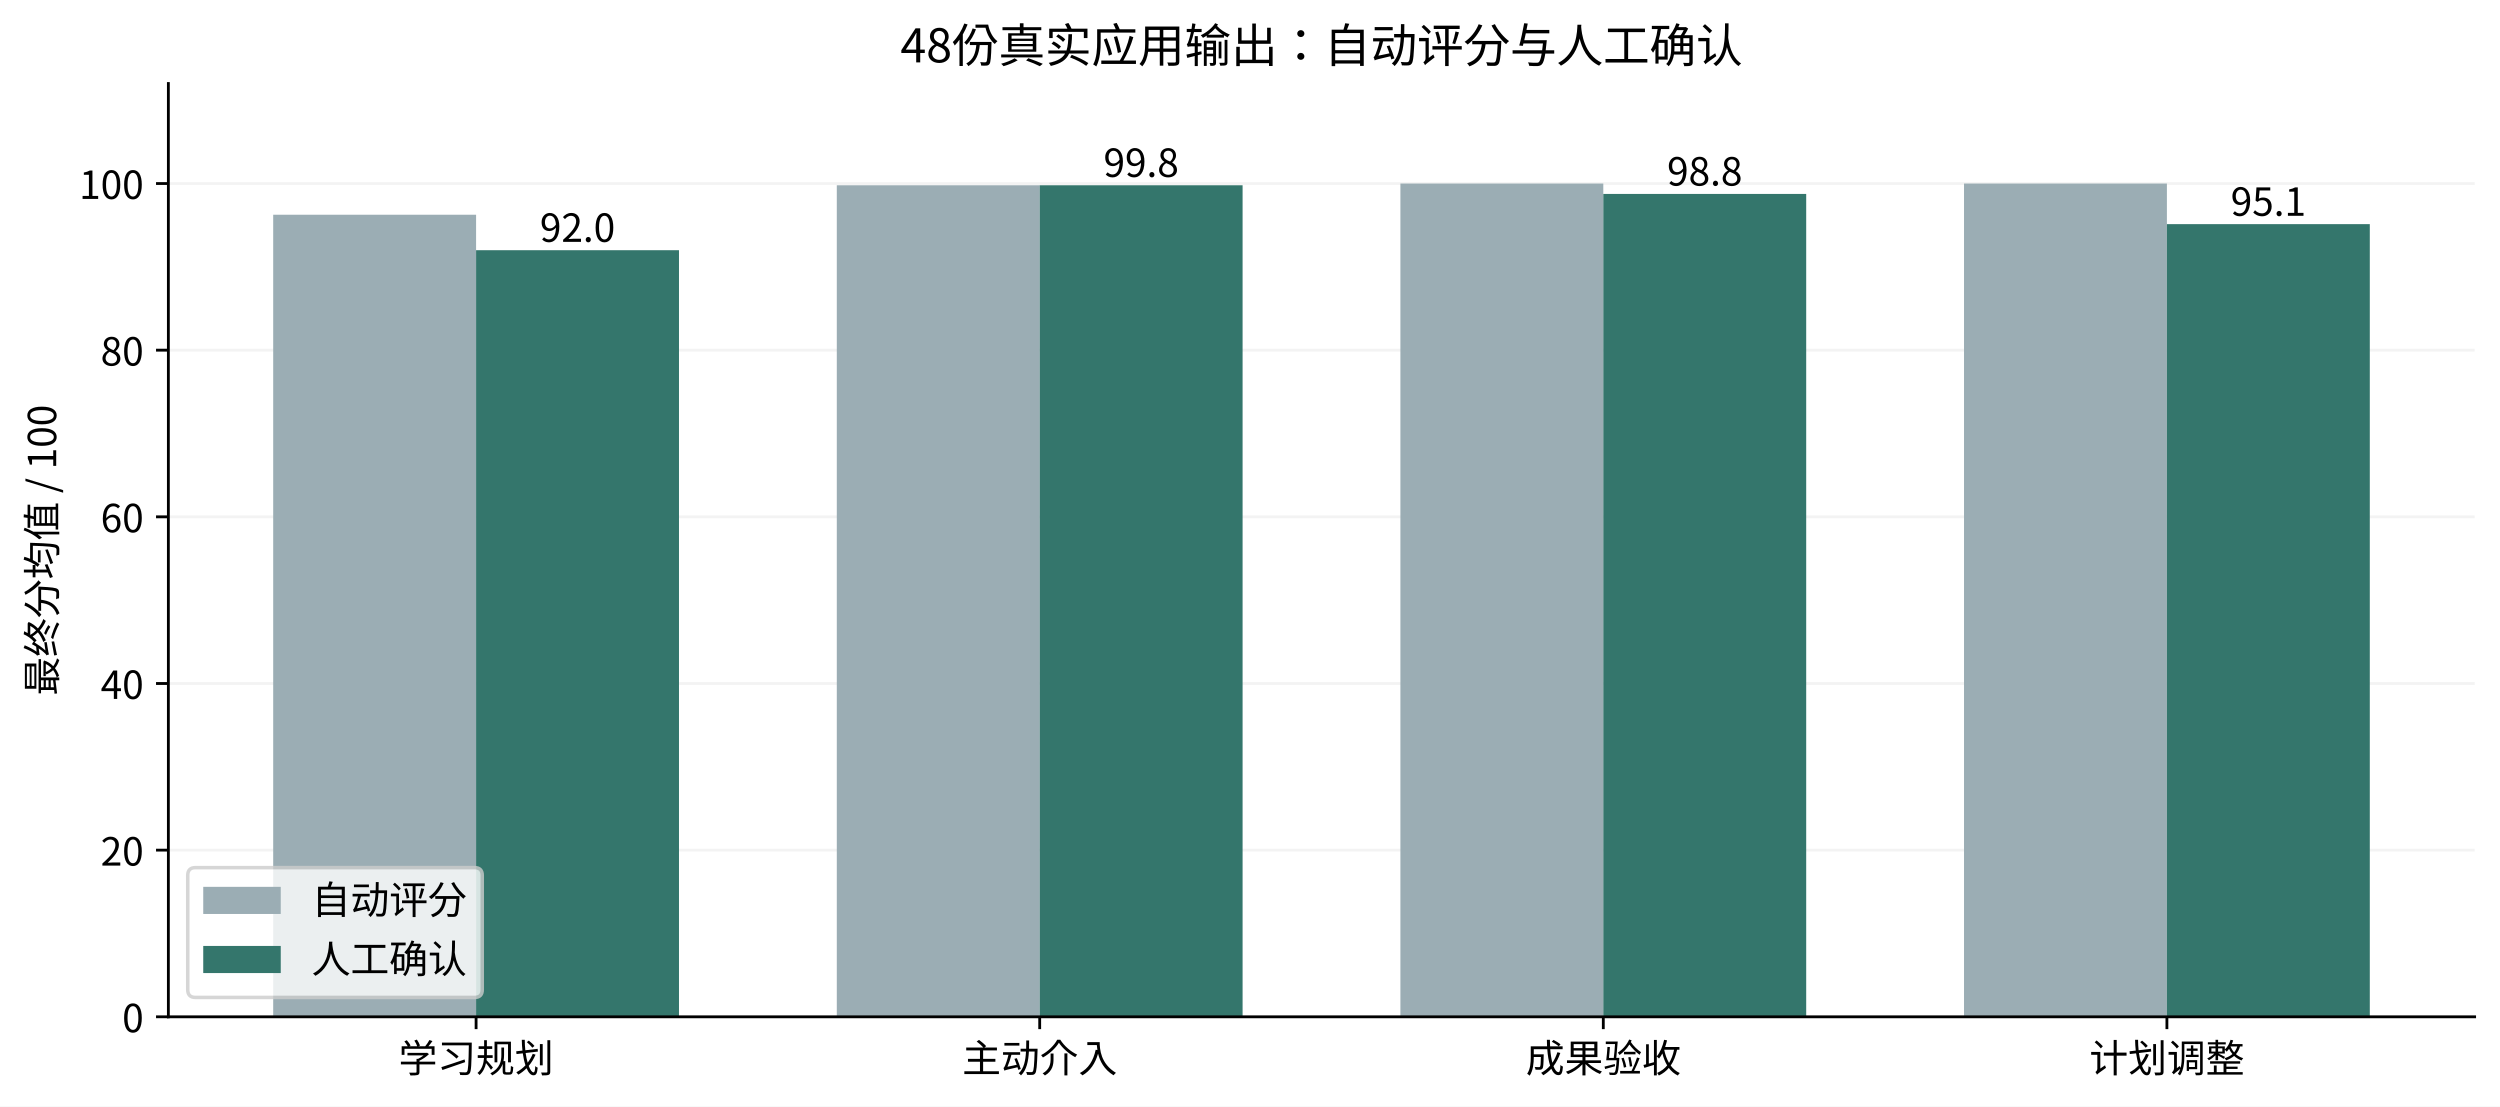
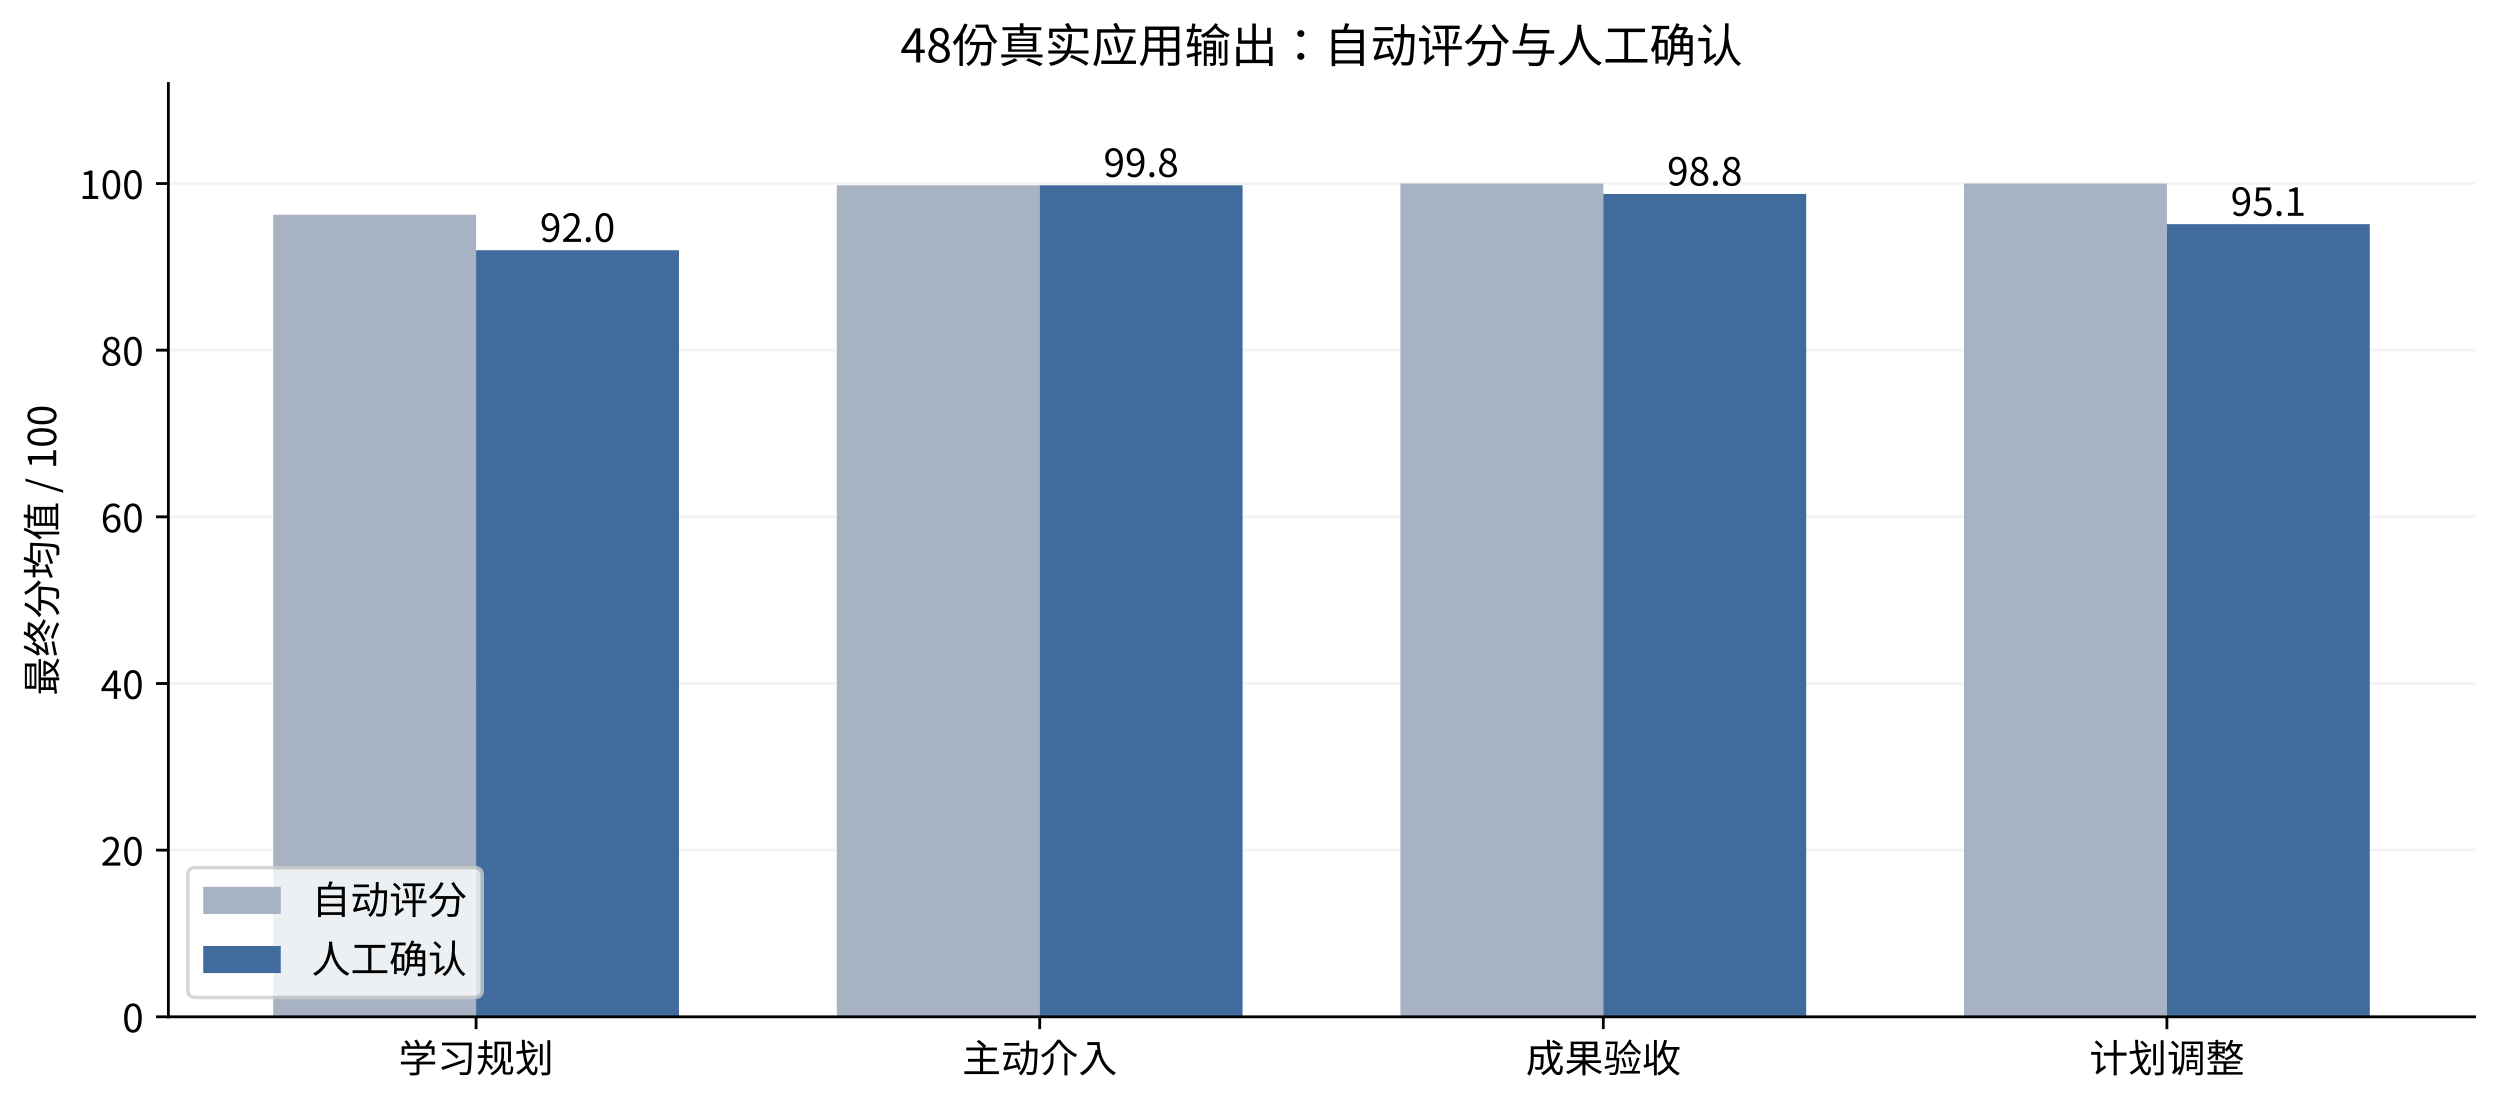
<svg xmlns="http://www.w3.org/2000/svg" xmlns:xlink="http://www.w3.org/1999/xlink" width="709.63pt" height="314.101pt" viewBox="0 0 709.63 314.101" version="1.1">
  <defs>
    <style type="text/css">*{stroke-linejoin: round; stroke-linecap: butt}</style>
  </defs>
  <g id="figure_1">
    <g id="patch_1">
-       <path d="M 0 314.101  L 709.63 314.101  L 709.63 0  L 0 0  z " style="fill: #ffffff" />
+       <path d="M 0 314.101 L 709.63 314.101 L 709.63 0 L 0 0 z " style="fill: #ffffff" />
    </g>
    <g id="axes_1">
      <g id="patch_2">
-         <path d="M 47.79 288.626  L 702.43 288.626  L 702.43 23.706  L 47.79 23.706  z " style="fill: #ffffff" />
+         <path d="M 47.79 288.626 L 702.43 288.626 L 702.43 23.706 L 47.79 23.706 z " style="fill: #ffffff" />
      </g>
      <g id="matplotlib.axis_1">
        <g id="xtick_1">
          <g id="line2d_1">
            <defs>
-               <path id="m852fcafc82" d="M 0 0  L 0 3.5  " style="stroke: #000000; stroke-width: 0.8" />
+               <path id="mf18a9b9de2" d="M 0 0 L 0 3.5 " style="stroke: #000000; stroke-width: 0.8" />
            </defs>
            <g>
-               <use xlink:href="#m852fcafc82" x="135.139" y="288.626" style="stroke: #000000; stroke-width: 0.8" />
+               <use xlink:href="#mf18a9b9de2" x="135.139" y="288.626" style="stroke: #000000; stroke-width: 0.8" />
            </g>
          </g>
          <g id="text_1">
            <text style="font-size: 11px; font-family: 'Noto Sans CJK JP'; text-anchor: middle" x="135.139" y="304.382" transform="rotate(-0 135.1393 304.3817)">学习规划</text>
          </g>
        </g>
        <g id="xtick_2">
          <g id="line2d_2">
            <g>
-               <use xlink:href="#m852fcafc82" x="295.12" y="288.626" style="stroke: #000000; stroke-width: 0.8" />
+               <use xlink:href="#mf18a9b9de2" x="295.12" y="288.626" style="stroke: #000000; stroke-width: 0.8" />
            </g>
          </g>
          <g id="text_2">
            <text style="font-size: 11px; font-family: 'Noto Sans CJK JP'; text-anchor: middle" x="295.12" y="304.382" transform="rotate(-0 295.1198 304.3817)">主动介入</text>
          </g>
        </g>
        <g id="xtick_3">
          <g id="line2d_3">
            <g>
-               <use xlink:href="#m852fcafc82" x="455.1" y="288.626" style="stroke: #000000; stroke-width: 0.8" />
+               <use xlink:href="#mf18a9b9de2" x="455.1" y="288.626" style="stroke: #000000; stroke-width: 0.8" />
            </g>
          </g>
          <g id="text_3">
            <text style="font-size: 11px; font-family: 'Noto Sans CJK JP'; text-anchor: middle" x="455.1" y="304.382" transform="rotate(-0 455.1002 304.3817)">成果验收</text>
          </g>
        </g>
        <g id="xtick_4">
          <g id="line2d_4">
            <g>
-               <use xlink:href="#m852fcafc82" x="615.081" y="288.626" style="stroke: #000000; stroke-width: 0.8" />
+               <use xlink:href="#mf18a9b9de2" x="615.081" y="288.626" style="stroke: #000000; stroke-width: 0.8" />
            </g>
          </g>
          <g id="text_4">
            <text style="font-size: 11px; font-family: 'Noto Sans CJK JP'; text-anchor: middle" x="615.081" y="304.382" transform="rotate(-0 615.0807 304.3817)">计划调整</text>
          </g>
        </g>
      </g>
      <g id="matplotlib.axis_2">
        <g id="ytick_1">
          <g id="line2d_5">
-             <path d="M 47.79 288.626  L 702.43 288.626  " clip-path="url(#pb83b4dc4ef)" style="fill: none; stroke: #b0b0b0; stroke-opacity: 0.15; stroke-width: 0.8; stroke-linecap: square" />
+             <path d="M 47.79 288.626 L 702.43 288.626 " clip-path="url(#pef8b06eaf9)" style="fill: none; stroke: #b0b0b0; stroke-opacity: 0.15; stroke-width: 0.8; stroke-linecap: square" />
          </g>
          <g id="line2d_6">
            <defs>
-               <path id="m0b7a273e11" d="M 0 0  L -3.5 0  " style="stroke: #000000; stroke-width: 0.8" />
+               <path id="m89705dd185" d="M 0 0 L -3.5 0 " style="stroke: #000000; stroke-width: 0.8" />
            </defs>
            <g>
-               <use xlink:href="#m0b7a273e11" x="47.79" y="288.626" style="stroke: #000000; stroke-width: 0.8" />
+               <use xlink:href="#m89705dd185" x="47.79" y="288.626" style="stroke: #000000; stroke-width: 0.8" />
            </g>
          </g>
          <g id="text_5">
            <text style="font-size: 11px; font-family: 'Noto Sans CJK JP'; text-anchor: end" x="40.79" y="293.004" transform="rotate(-0 40.79 293.004)">0</text>
          </g>
        </g>
        <g id="ytick_2">
          <g id="line2d_7">
-             <path d="M 47.79 241.319  L 702.43 241.319  " clip-path="url(#pb83b4dc4ef)" style="fill: none; stroke: #b0b0b0; stroke-opacity: 0.15; stroke-width: 0.8; stroke-linecap: square" />
+             <path d="M 47.79 241.319 L 702.43 241.319 " clip-path="url(#pef8b06eaf9)" style="fill: none; stroke: #b0b0b0; stroke-opacity: 0.15; stroke-width: 0.8; stroke-linecap: square" />
          </g>
          <g id="line2d_8">
            <g>
-               <use xlink:href="#m0b7a273e11" x="47.79" y="241.319" style="stroke: #000000; stroke-width: 0.8" />
+               <use xlink:href="#m89705dd185" x="47.79" y="241.319" style="stroke: #000000; stroke-width: 0.8" />
            </g>
          </g>
          <g id="text_6">
            <text style="font-size: 11px; font-family: 'Noto Sans CJK JP'; text-anchor: end" x="40.79" y="245.697" transform="rotate(-0 40.79 245.6969)">20</text>
          </g>
        </g>
        <g id="ytick_3">
          <g id="line2d_9">
-             <path d="M 47.79 194.012  L 702.43 194.012  " clip-path="url(#pb83b4dc4ef)" style="fill: none; stroke: #b0b0b0; stroke-opacity: 0.15; stroke-width: 0.8; stroke-linecap: square" />
+             <path d="M 47.79 194.012 L 702.43 194.012 " clip-path="url(#pef8b06eaf9)" style="fill: none; stroke: #b0b0b0; stroke-opacity: 0.15; stroke-width: 0.8; stroke-linecap: square" />
          </g>
          <g id="line2d_10">
            <g>
-               <use xlink:href="#m0b7a273e11" x="47.79" y="194.012" style="stroke: #000000; stroke-width: 0.8" />
+               <use xlink:href="#m89705dd185" x="47.79" y="194.012" style="stroke: #000000; stroke-width: 0.8" />
            </g>
          </g>
          <g id="text_7">
            <text style="font-size: 11px; font-family: 'Noto Sans CJK JP'; text-anchor: end" x="40.79" y="198.39" transform="rotate(-0 40.79 198.3897)">40</text>
          </g>
        </g>
        <g id="ytick_4">
          <g id="line2d_11">
-             <path d="M 47.79 146.705  L 702.43 146.705  " clip-path="url(#pb83b4dc4ef)" style="fill: none; stroke: #b0b0b0; stroke-opacity: 0.15; stroke-width: 0.8; stroke-linecap: square" />
+             <path d="M 47.79 146.705 L 702.43 146.705 " clip-path="url(#pef8b06eaf9)" style="fill: none; stroke: #b0b0b0; stroke-opacity: 0.15; stroke-width: 0.8; stroke-linecap: square" />
          </g>
          <g id="line2d_12">
            <g>
-               <use xlink:href="#m0b7a273e11" x="47.79" y="146.705" style="stroke: #000000; stroke-width: 0.8" />
+               <use xlink:href="#m89705dd185" x="47.79" y="146.705" style="stroke: #000000; stroke-width: 0.8" />
            </g>
          </g>
          <g id="text_8">
            <text style="font-size: 11px; font-family: 'Noto Sans CJK JP'; text-anchor: end" x="40.79" y="151.083" transform="rotate(-0 40.79 151.0826)">60</text>
          </g>
        </g>
        <g id="ytick_5">
          <g id="line2d_13">
-             <path d="M 47.79 99.398  L 702.43 99.398  " clip-path="url(#pb83b4dc4ef)" style="fill: none; stroke: #b0b0b0; stroke-opacity: 0.15; stroke-width: 0.8; stroke-linecap: square" />
+             <path d="M 47.79 99.398 L 702.43 99.398 " clip-path="url(#pef8b06eaf9)" style="fill: none; stroke: #b0b0b0; stroke-opacity: 0.15; stroke-width: 0.8; stroke-linecap: square" />
          </g>
          <g id="line2d_14">
            <g>
-               <use xlink:href="#m0b7a273e11" x="47.79" y="99.398" style="stroke: #000000; stroke-width: 0.8" />
+               <use xlink:href="#m89705dd185" x="47.79" y="99.398" style="stroke: #000000; stroke-width: 0.8" />
            </g>
          </g>
          <g id="text_9">
            <text style="font-size: 11px; font-family: 'Noto Sans CJK JP'; text-anchor: end" x="40.79" y="103.775" transform="rotate(-0 40.79 103.7755)">80</text>
          </g>
        </g>
        <g id="ytick_6">
          <g id="line2d_15">
-             <path d="M 47.79 52.091  L 702.43 52.091  " clip-path="url(#pb83b4dc4ef)" style="fill: none; stroke: #b0b0b0; stroke-opacity: 0.15; stroke-width: 0.8; stroke-linecap: square" />
+             <path d="M 47.79 52.091 L 702.43 52.091 " clip-path="url(#pef8b06eaf9)" style="fill: none; stroke: #b0b0b0; stroke-opacity: 0.15; stroke-width: 0.8; stroke-linecap: square" />
          </g>
          <g id="line2d_16">
            <g>
-               <use xlink:href="#m0b7a273e11" x="47.79" y="52.091" style="stroke: #000000; stroke-width: 0.8" />
+               <use xlink:href="#m89705dd185" x="47.79" y="52.091" style="stroke: #000000; stroke-width: 0.8" />
            </g>
          </g>
          <g id="text_10">
            <text style="font-size: 11px; font-family: 'Noto Sans CJK JP'; text-anchor: end" x="40.79" y="56.468" transform="rotate(-0 40.79 56.46832)">100</text>
          </g>
        </g>
        <g id="text_11">
          <text style="font-size: 11px; font-family: 'Noto Sans CJK JP'; text-anchor: middle" x="15.955" y="156.166" transform="rotate(-90 15.95531 156.1664)">最终分均值 / 100</text>
        </g>
      </g>
      <g id="patch_3">
-         <path d="M 77.546 288.626  L 135.139 288.626  L 135.139 60.961  L 77.546 60.961  z " clip-path="url(#pb83b4dc4ef)" style="fill: #9badb4" />
+         <path d="M 77.546 288.626 L 135.139 288.626 L 135.139 60.961 L 77.546 60.961 z " clip-path="url(#pef8b06eaf9)" style="fill: #a7b2c2" />
      </g>
      <g id="patch_4">
-         <path d="M 237.527 288.626  L 295.12 288.626  L 295.12 52.583  L 237.527 52.583  z " clip-path="url(#pb83b4dc4ef)" style="fill: #9badb4" />
+         <path d="M 237.527 288.626 L 295.12 288.626 L 295.12 52.583 L 237.527 52.583 z " clip-path="url(#pef8b06eaf9)" style="fill: #a7b2c2" />
      </g>
      <g id="patch_5">
-         <path d="M 397.507 288.626  L 455.1 288.626  L 455.1 52.091  L 397.507 52.091  z " clip-path="url(#pb83b4dc4ef)" style="fill: #9badb4" />
+         <path d="M 397.507 288.626 L 455.1 288.626 L 455.1 52.091 L 397.507 52.091 z " clip-path="url(#pef8b06eaf9)" style="fill: #a7b2c2" />
      </g>
      <g id="patch_6">
-         <path d="M 557.488 288.626  L 615.081 288.626  L 615.081 52.091  L 557.488 52.091  z " clip-path="url(#pb83b4dc4ef)" style="fill: #9badb4" />
+         <path d="M 557.488 288.626 L 615.081 288.626 L 615.081 52.091 L 557.488 52.091 z " clip-path="url(#pef8b06eaf9)" style="fill: #a7b2c2" />
      </g>
      <g id="patch_7">
-         <path d="M 135.139 288.626  L 192.732 288.626  L 192.732 71.014  L 135.139 71.014  z " clip-path="url(#pb83b4dc4ef)" style="fill: #34766c" />
+         <path d="M 135.139 288.626 L 192.732 288.626 L 192.732 71.014 L 135.139 71.014 z " clip-path="url(#pef8b06eaf9)" style="fill: #416b9c" />
      </g>
      <g id="patch_8">
-         <path d="M 295.12 288.626  L 352.713 288.626  L 352.713 52.583  L 295.12 52.583  z " clip-path="url(#pb83b4dc4ef)" style="fill: #34766c" />
+         <path d="M 295.12 288.626 L 352.713 288.626 L 352.713 52.583 L 295.12 52.583 z " clip-path="url(#pef8b06eaf9)" style="fill: #416b9c" />
      </g>
      <g id="patch_9">
-         <path d="M 455.1 288.626  L 512.693 288.626  L 512.693 55.047  L 455.1 55.047  z " clip-path="url(#pb83b4dc4ef)" style="fill: #34766c" />
+         <path d="M 455.1 288.626 L 512.693 288.626 L 512.693 55.047 L 455.1 55.047 z " clip-path="url(#pef8b06eaf9)" style="fill: #416b9c" />
      </g>
      <g id="patch_10">
-         <path d="M 615.081 288.626  L 672.674 288.626  L 672.674 63.622  L 615.081 63.622  z " clip-path="url(#pb83b4dc4ef)" style="fill: #34766c" />
+         <path d="M 615.081 288.626 L 672.674 288.626 L 672.674 63.622 L 615.081 63.622 z " clip-path="url(#pef8b06eaf9)" style="fill: #416b9c" />
      </g>
      <g id="patch_11">
-         <path d="M 47.79 288.626  L 47.79 23.706  " style="fill: none; stroke: #000000; stroke-width: 0.8; stroke-linejoin: miter; stroke-linecap: square" />
+         <path d="M 47.79 288.626 L 47.79 23.706 " style="fill: none; stroke: #000000; stroke-width: 0.8; stroke-linejoin: miter; stroke-linecap: square" />
      </g>
      <g id="patch_12">
-         <path d="M 47.79 288.626  L 702.43 288.626  " style="fill: none; stroke: #000000; stroke-width: 0.8; stroke-linejoin: miter; stroke-linecap: square" />
+         <path d="M 47.79 288.626 L 702.43 288.626 " style="fill: none; stroke: #000000; stroke-width: 0.8; stroke-linejoin: miter; stroke-linecap: square" />
      </g>
      <g id="text_12">
        <text style="font-size: 11px; font-family: 'Noto Sans CJK JP'; text-anchor: middle" x="163.936" y="68.648" transform="rotate(-0 163.9358 68.64816)">92.0</text>
      </g>
      <g id="text_13">
        <text style="font-size: 11px; font-family: 'Noto Sans CJK JP'; text-anchor: middle" x="323.916" y="50.218" transform="rotate(-0 323.9163 50.21809)">99.8</text>
      </g>
      <g id="text_14">
        <text style="font-size: 11px; font-family: 'Noto Sans CJK JP'; text-anchor: middle" x="483.897" y="52.682" transform="rotate(-0 483.8967 52.682)">98.8</text>
      </g>
      <g id="text_15">
        <text style="font-size: 11px; font-family: 'Noto Sans CJK JP'; text-anchor: middle" x="643.877" y="61.256" transform="rotate(-0 643.8772 61.25642)">95.1</text>
      </g>
      <g id="text_16">
        <text style="font-size: 13.2px; font-family: 'Noto Sans CJK JP'; text-anchor: middle" x="375.11" y="17.706" transform="rotate(-0 375.11 17.70638)">48份真实应用输出：自动评分与人工确认</text>
      </g>
      <g id="legend_1">
        <g id="patch_13">
-           <path d="M 55.49 283.126  L 134.69 283.126  Q 136.89 283.126 136.89 280.926  L 136.89 248.476  Q 136.89 246.276 134.69 246.276  L 55.49 246.276  Q 53.29 246.276 53.29 248.476  L 53.29 280.926  Q 53.29 283.126 55.49 283.126  z " style="fill: #ffffff; opacity: 0.8; stroke: #cccccc; stroke-linejoin: miter" />
+           <path d="M 55.49 283.126 L 134.69 283.126 Q 136.89 283.126 136.89 280.926 L 136.89 248.476 Q 136.89 246.276 134.69 246.276 L 55.49 246.276 Q 53.29 246.276 53.29 248.476 L 53.29 280.926 Q 53.29 283.126 55.49 283.126 z " style="fill: #ffffff; opacity: 0.8; stroke: #cccccc; stroke-linejoin: miter" />
        </g>
        <g id="patch_14">
-           <path d="M 57.69 259.432  L 79.69 259.432  L 79.69 251.732  L 57.69 251.732  z " style="fill: #9badb4" />
+           <path d="M 57.69 259.432 L 79.69 259.432 L 79.69 251.732 L 57.69 251.732 z " style="fill: #a7b2c2" />
        </g>
        <g id="text_17">
          <text style="font-size: 11px; font-family: 'Noto Sans CJK JP'; text-anchor: start" x="88.49" y="259.432" transform="rotate(-0 88.49 259.4317)">自动评分</text>
        </g>
        <g id="patch_15">
-           <path d="M 57.69 276.207  L 79.69 276.207  L 79.69 268.507  L 57.69 268.507  z " style="fill: #34766c" />
+           <path d="M 57.69 276.207 L 79.69 276.207 L 79.69 268.507 L 57.69 268.507 z " style="fill: #416b9c" />
        </g>
        <g id="text_18">
          <text style="font-size: 11px; font-family: 'Noto Sans CJK JP'; text-anchor: start" x="88.49" y="276.207" transform="rotate(-0 88.49 276.2067)">人工确认</text>
        </g>
      </g>
    </g>
  </g>
  <defs>
-     <clipPath id="pb83b4dc4ef">
+     <clipPath id="pef8b06eaf9">
      <rect x="47.79" y="23.706" width="654.64" height="264.92" />
    </clipPath>
  </defs>
</svg>
